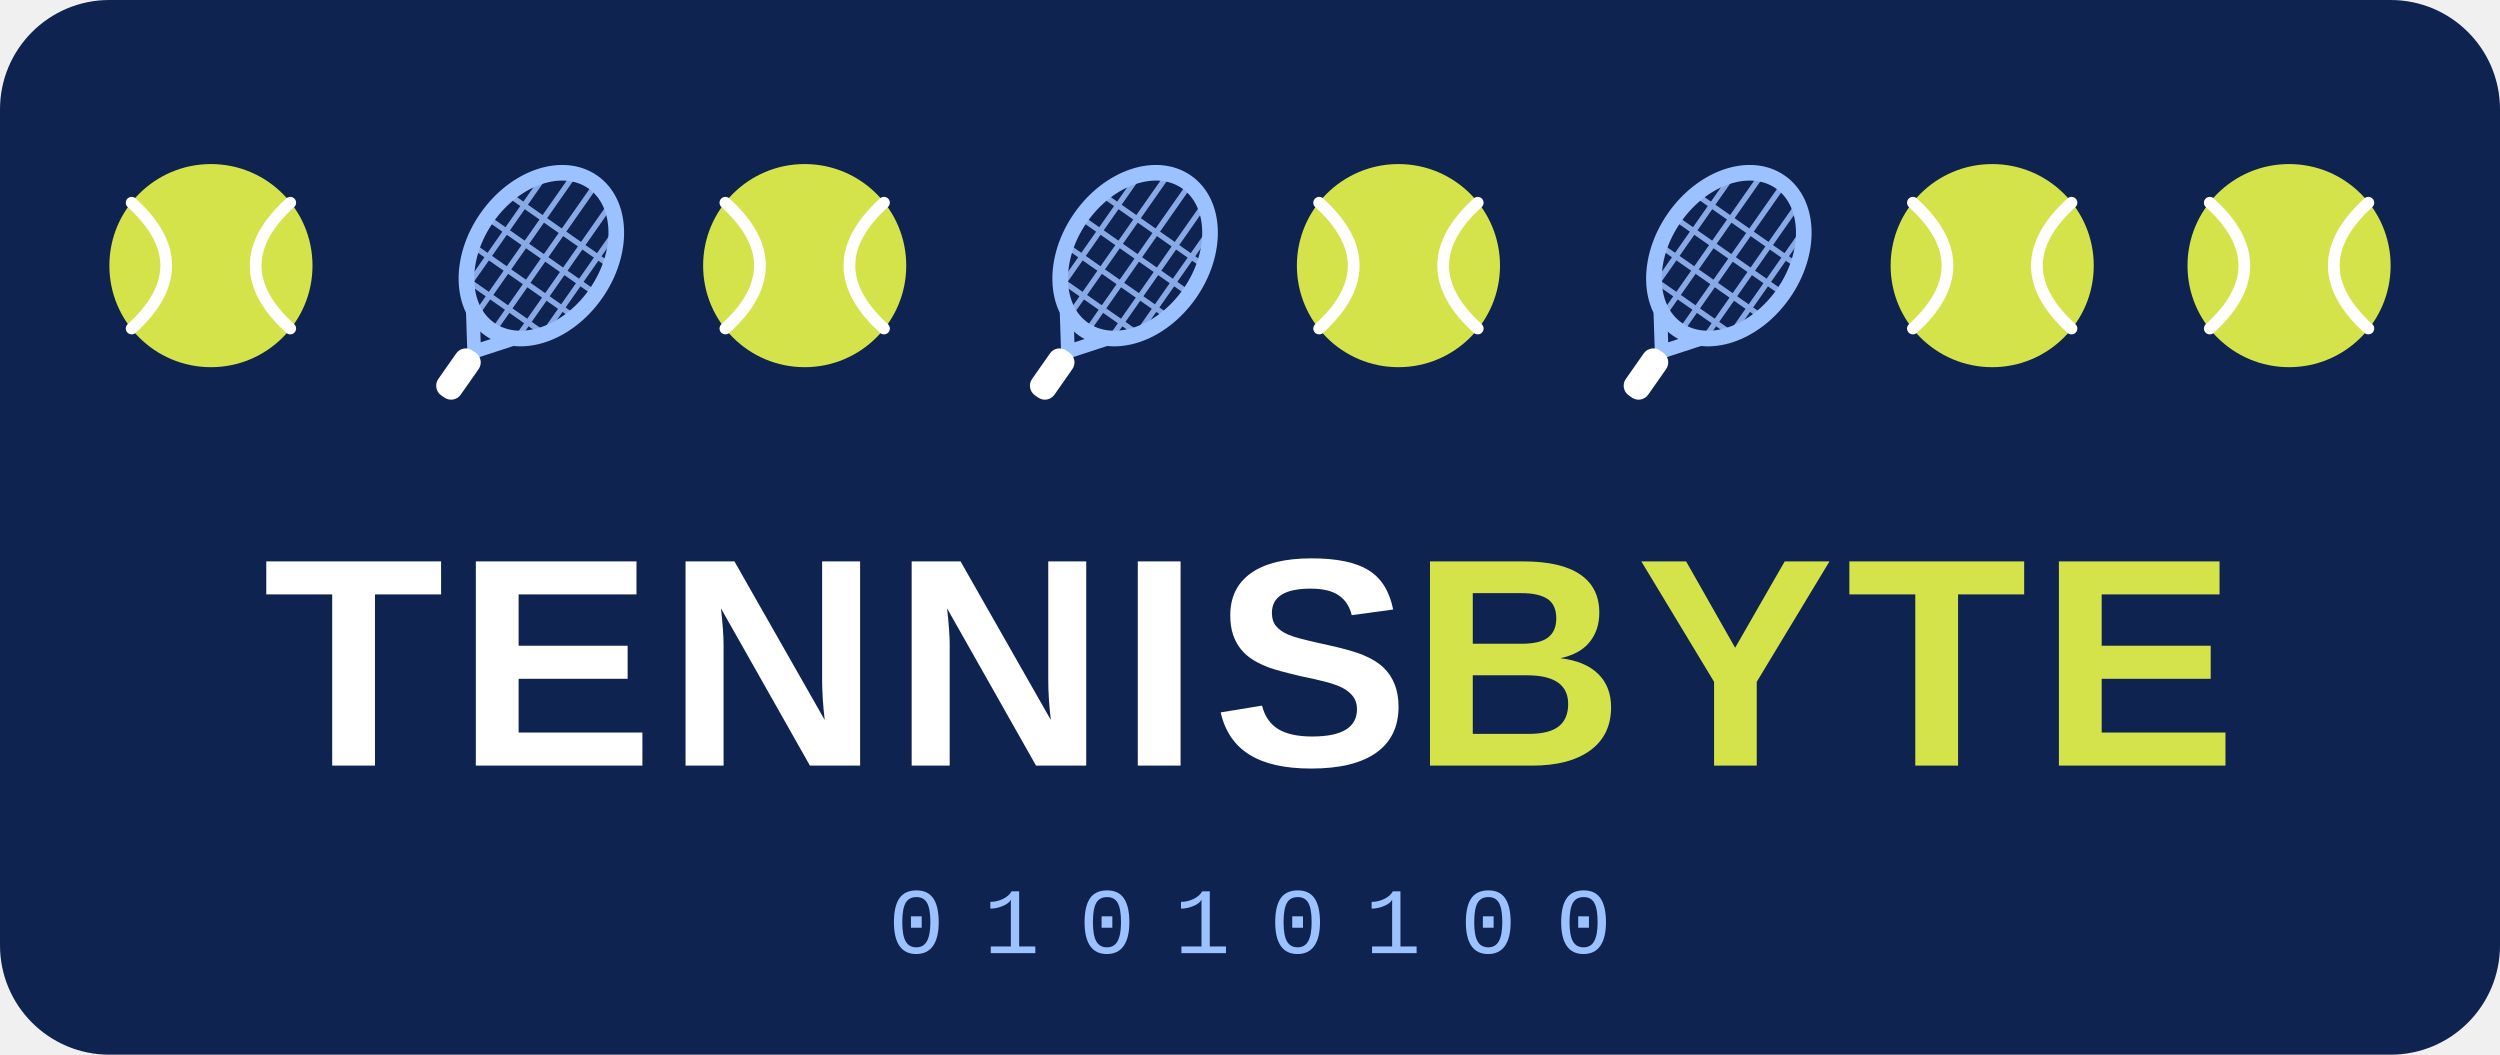
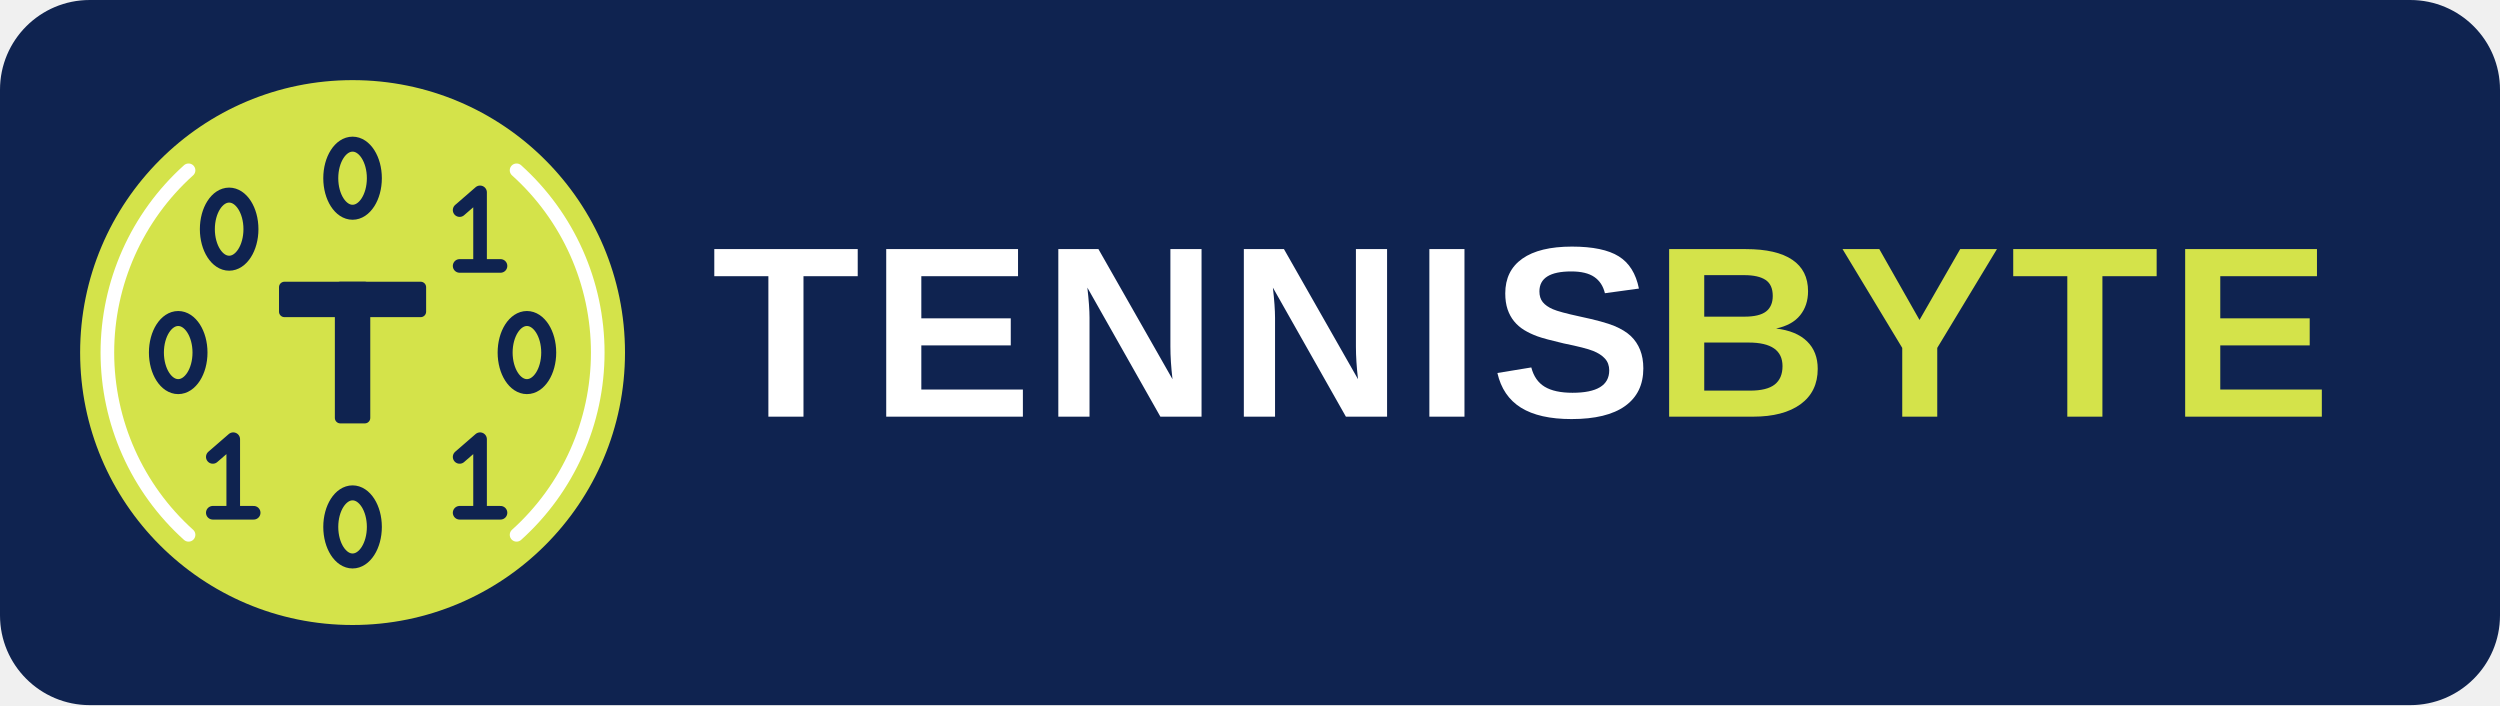
- <svg xmlns="http://www.w3.org/2000/svg" viewBox="0 0 640 270" role="img" aria-label="TennisByte">
-   <rect width="640" height="270" rx="28" fill="#0F2350" />
-   <g transform="translate(16 28)">
-     <g>
-       <circle cx="38" cy="40" r="26" fill="#D4E34A" />
-       <path d="M17.7 23.9 Q35.4 40 17.7 56.1" fill="none" stroke="#fff" stroke-width="3" stroke-linecap="round" />
-       <path d="M58.3 23.9 Q40.6 40 58.3 56.1" fill="none" stroke="#fff" stroke-width="3" stroke-linecap="round" />
+ <svg xmlns="http://www.w3.org/2000/svg" viewBox="0 0 780 220" role="img" aria-label="TennisByte">
+   <rect width="780" height="220" rx="28" fill="#0F2350" />
+   <g transform="translate(110 110) scale(0.85)">
+     <circle cx="0" cy="0" r="100" fill="#D4E34A" />
+     <path d="M-60.2 -66.9 A90 90 0 0 0 -60.2 66.9" fill="none" stroke="#fff" stroke-width="5" stroke-linecap="round" />
+     <path d="M60.2 -66.9 A90 90 0 0 1 60.2 66.9" fill="none" stroke="#fff" stroke-width="5" stroke-linecap="round" />
+     <g transform="translate(0.0 -64.0) rotate(0)">
+       <ellipse cx="0" cy="0" rx="8" ry="12.5" fill="none" stroke="#0F2350" stroke-width="5.5" />
    </g>
-     <g transform="translate(118 44) rotate(35)">
-       <ellipse cx="0" cy="-8" rx="17" ry="23" fill="none" stroke="#9CC1FF" stroke-width="4" />
-       <g stroke="#9CC1FF" stroke-width="1.4" opacity=".85">
-         <line x1="-11" y1="-26" x2="-11" y2="10" />
-         <line x1="-5" y1="-30" x2="-5" y2="14" />
-         <line x1="1" y1="-31" x2="1" y2="15" />
-         <line x1="7" y1="-30" x2="7" y2="14" />
-         <line x1="12" y1="-26" x2="12" y2="10" />
-         <line x1="-16" y1="-16" x2="16" y2="-16" />
-         <line x1="-17" y1="-8" x2="17" y2="-8" />
-         <line x1="-16" y1="0" x2="16" y2="0" />
-         <line x1="-12" y1="8" x2="12" y2="8" />
-       </g>
-       <path d="M-6 14 L0 22 L6 14" fill="none" stroke="#9CC1FF" stroke-width="3.5" stroke-linejoin="round" />
-       <rect x="-3.5" y="22" width="7" height="14" rx="3" fill="#fff" />
+     <g transform="translate(45.3 -45.3) rotate(0)">
+       <path d="M-6 -7 L1.5 -13.5 L1.5 13.5 M-6 13.5 L9 13.5" fill="none" stroke="#0F2350" stroke-width="5" stroke-linecap="round" stroke-linejoin="round" />
    </g>
-     <g>
-       <circle cx="190" cy="40" r="26" fill="#D4E34A" />
-       <path d="M169.7 23.9 Q187.4 40 169.7 56.1" fill="none" stroke="#fff" stroke-width="3" stroke-linecap="round" />
-       <path d="M210.3 23.9 Q192.6 40 210.3 56.1" fill="none" stroke="#fff" stroke-width="3" stroke-linecap="round" />
+     <g transform="translate(64.0 0.0) rotate(0)">
+       <ellipse cx="0" cy="0" rx="8" ry="12.5" fill="none" stroke="#0F2350" stroke-width="5.5" />
    </g>
-     <g transform="translate(270 44) rotate(35)">
-       <ellipse cx="0" cy="-8" rx="17" ry="23" fill="none" stroke="#9CC1FF" stroke-width="4" />
-       <g stroke="#9CC1FF" stroke-width="1.4" opacity=".85">
-         <line x1="-11" y1="-26" x2="-11" y2="10" />
-         <line x1="-5" y1="-30" x2="-5" y2="14" />
-         <line x1="1" y1="-31" x2="1" y2="15" />
-         <line x1="7" y1="-30" x2="7" y2="14" />
-         <line x1="12" y1="-26" x2="12" y2="10" />
-         <line x1="-16" y1="-16" x2="16" y2="-16" />
-         <line x1="-17" y1="-8" x2="17" y2="-8" />
-         <line x1="-16" y1="0" x2="16" y2="0" />
-         <line x1="-12" y1="8" x2="12" y2="8" />
-       </g>
-       <path d="M-6 14 L0 22 L6 14" fill="none" stroke="#9CC1FF" stroke-width="3.5" stroke-linejoin="round" />
-       <rect x="-3.5" y="22" width="7" height="14" rx="3" fill="#fff" />
+     <g transform="translate(45.3 45.3) rotate(0)">
+       <path d="M-6 -7 L1.5 -13.5 L1.5 13.5 M-6 13.5 L9 13.5" fill="none" stroke="#0F2350" stroke-width="5" stroke-linecap="round" stroke-linejoin="round" />
    </g>
-     <g>
-       <circle cx="342" cy="40" r="26" fill="#D4E34A" />
-       <path d="M321.7 23.9 Q339.4 40 321.7 56.1" fill="none" stroke="#fff" stroke-width="3" stroke-linecap="round" />
-       <path d="M362.3 23.9 Q344.6 40 362.3 56.1" fill="none" stroke="#fff" stroke-width="3" stroke-linecap="round" />
+     <g transform="translate(0.0 64.0) rotate(0)">
+       <ellipse cx="0" cy="0" rx="8" ry="12.5" fill="none" stroke="#0F2350" stroke-width="5.5" />
    </g>
-     <g transform="translate(422 44) rotate(35)">
-       <ellipse cx="0" cy="-8" rx="17" ry="23" fill="none" stroke="#9CC1FF" stroke-width="4" />
-       <g stroke="#9CC1FF" stroke-width="1.4" opacity=".85">
-         <line x1="-11" y1="-26" x2="-11" y2="10" />
-         <line x1="-5" y1="-30" x2="-5" y2="14" />
-         <line x1="1" y1="-31" x2="1" y2="15" />
-         <line x1="7" y1="-30" x2="7" y2="14" />
-         <line x1="12" y1="-26" x2="12" y2="10" />
-         <line x1="-16" y1="-16" x2="16" y2="-16" />
-         <line x1="-17" y1="-8" x2="17" y2="-8" />
-         <line x1="-16" y1="0" x2="16" y2="0" />
-         <line x1="-12" y1="8" x2="12" y2="8" />
-       </g>
-       <path d="M-6 14 L0 22 L6 14" fill="none" stroke="#9CC1FF" stroke-width="3.5" stroke-linejoin="round" />
-       <rect x="-3.5" y="22" width="7" height="14" rx="3" fill="#fff" />
+     <g transform="translate(-45.3 45.3) rotate(0)">
+       <path d="M-6 -7 L1.5 -13.5 L1.5 13.5 M-6 13.5 L9 13.5" fill="none" stroke="#0F2350" stroke-width="5" stroke-linecap="round" stroke-linejoin="round" />
    </g>
-     <g>
-       <circle cx="494" cy="40" r="26" fill="#D4E34A" />
-       <path d="M473.7 23.9 Q491.4 40 473.7 56.1" fill="none" stroke="#fff" stroke-width="3" stroke-linecap="round" />
-       <path d="M514.3 23.9 Q496.6 40 514.3 56.1" fill="none" stroke="#fff" stroke-width="3" stroke-linecap="round" />
+     <g transform="translate(-64.0 0.0) rotate(0)">
+       <ellipse cx="0" cy="0" rx="8" ry="12.5" fill="none" stroke="#0F2350" stroke-width="5.5" />
    </g>
-     <g>
-       <circle cx="570" cy="40" r="26" fill="#D4E34A" />
-       <path d="M549.7 23.9 Q567.4 40 549.7 56.1" fill="none" stroke="#fff" stroke-width="3" stroke-linecap="round" />
-       <path d="M590.3 23.9 Q572.6 40 590.3 56.1" fill="none" stroke="#fff" stroke-width="3" stroke-linecap="round" />
+     <g transform="translate(-45.3 -45.3) rotate(0)">
+       <ellipse cx="0" cy="0" rx="8" ry="12.5" fill="none" stroke="#0F2350" stroke-width="5.5" />
+     </g>
+     <g fill="#0F2350">
+       <rect x="-27" y="-26" width="54" height="13" rx="2" />
+       <rect x="-6.5" y="-26" width="13" height="52" rx="2" />
    </g>
  </g>
-   <text x="320.0" y="196" text-anchor="middle" font-family="Oswald,'Arial Narrow',Arial,sans-serif" font-weight="700" font-size="76" letter-spacing="3" fill="#fff">TENNIS<tspan fill="#D4E34A">BYTE</tspan>
+   <text x="222" y="130" font-family="Oswald,'Arial Narrow',Arial,sans-serif" font-weight="700" font-size="76" letter-spacing="3" fill="#fff">TENNIS<tspan fill="#D4E34A">BYTE</tspan>
  </text>
-   <text x="320.0" y="244" text-anchor="middle" font-family="'Courier New',monospace" font-size="24" letter-spacing="10" fill="#9CC1FF">01010100</text>
</svg>
